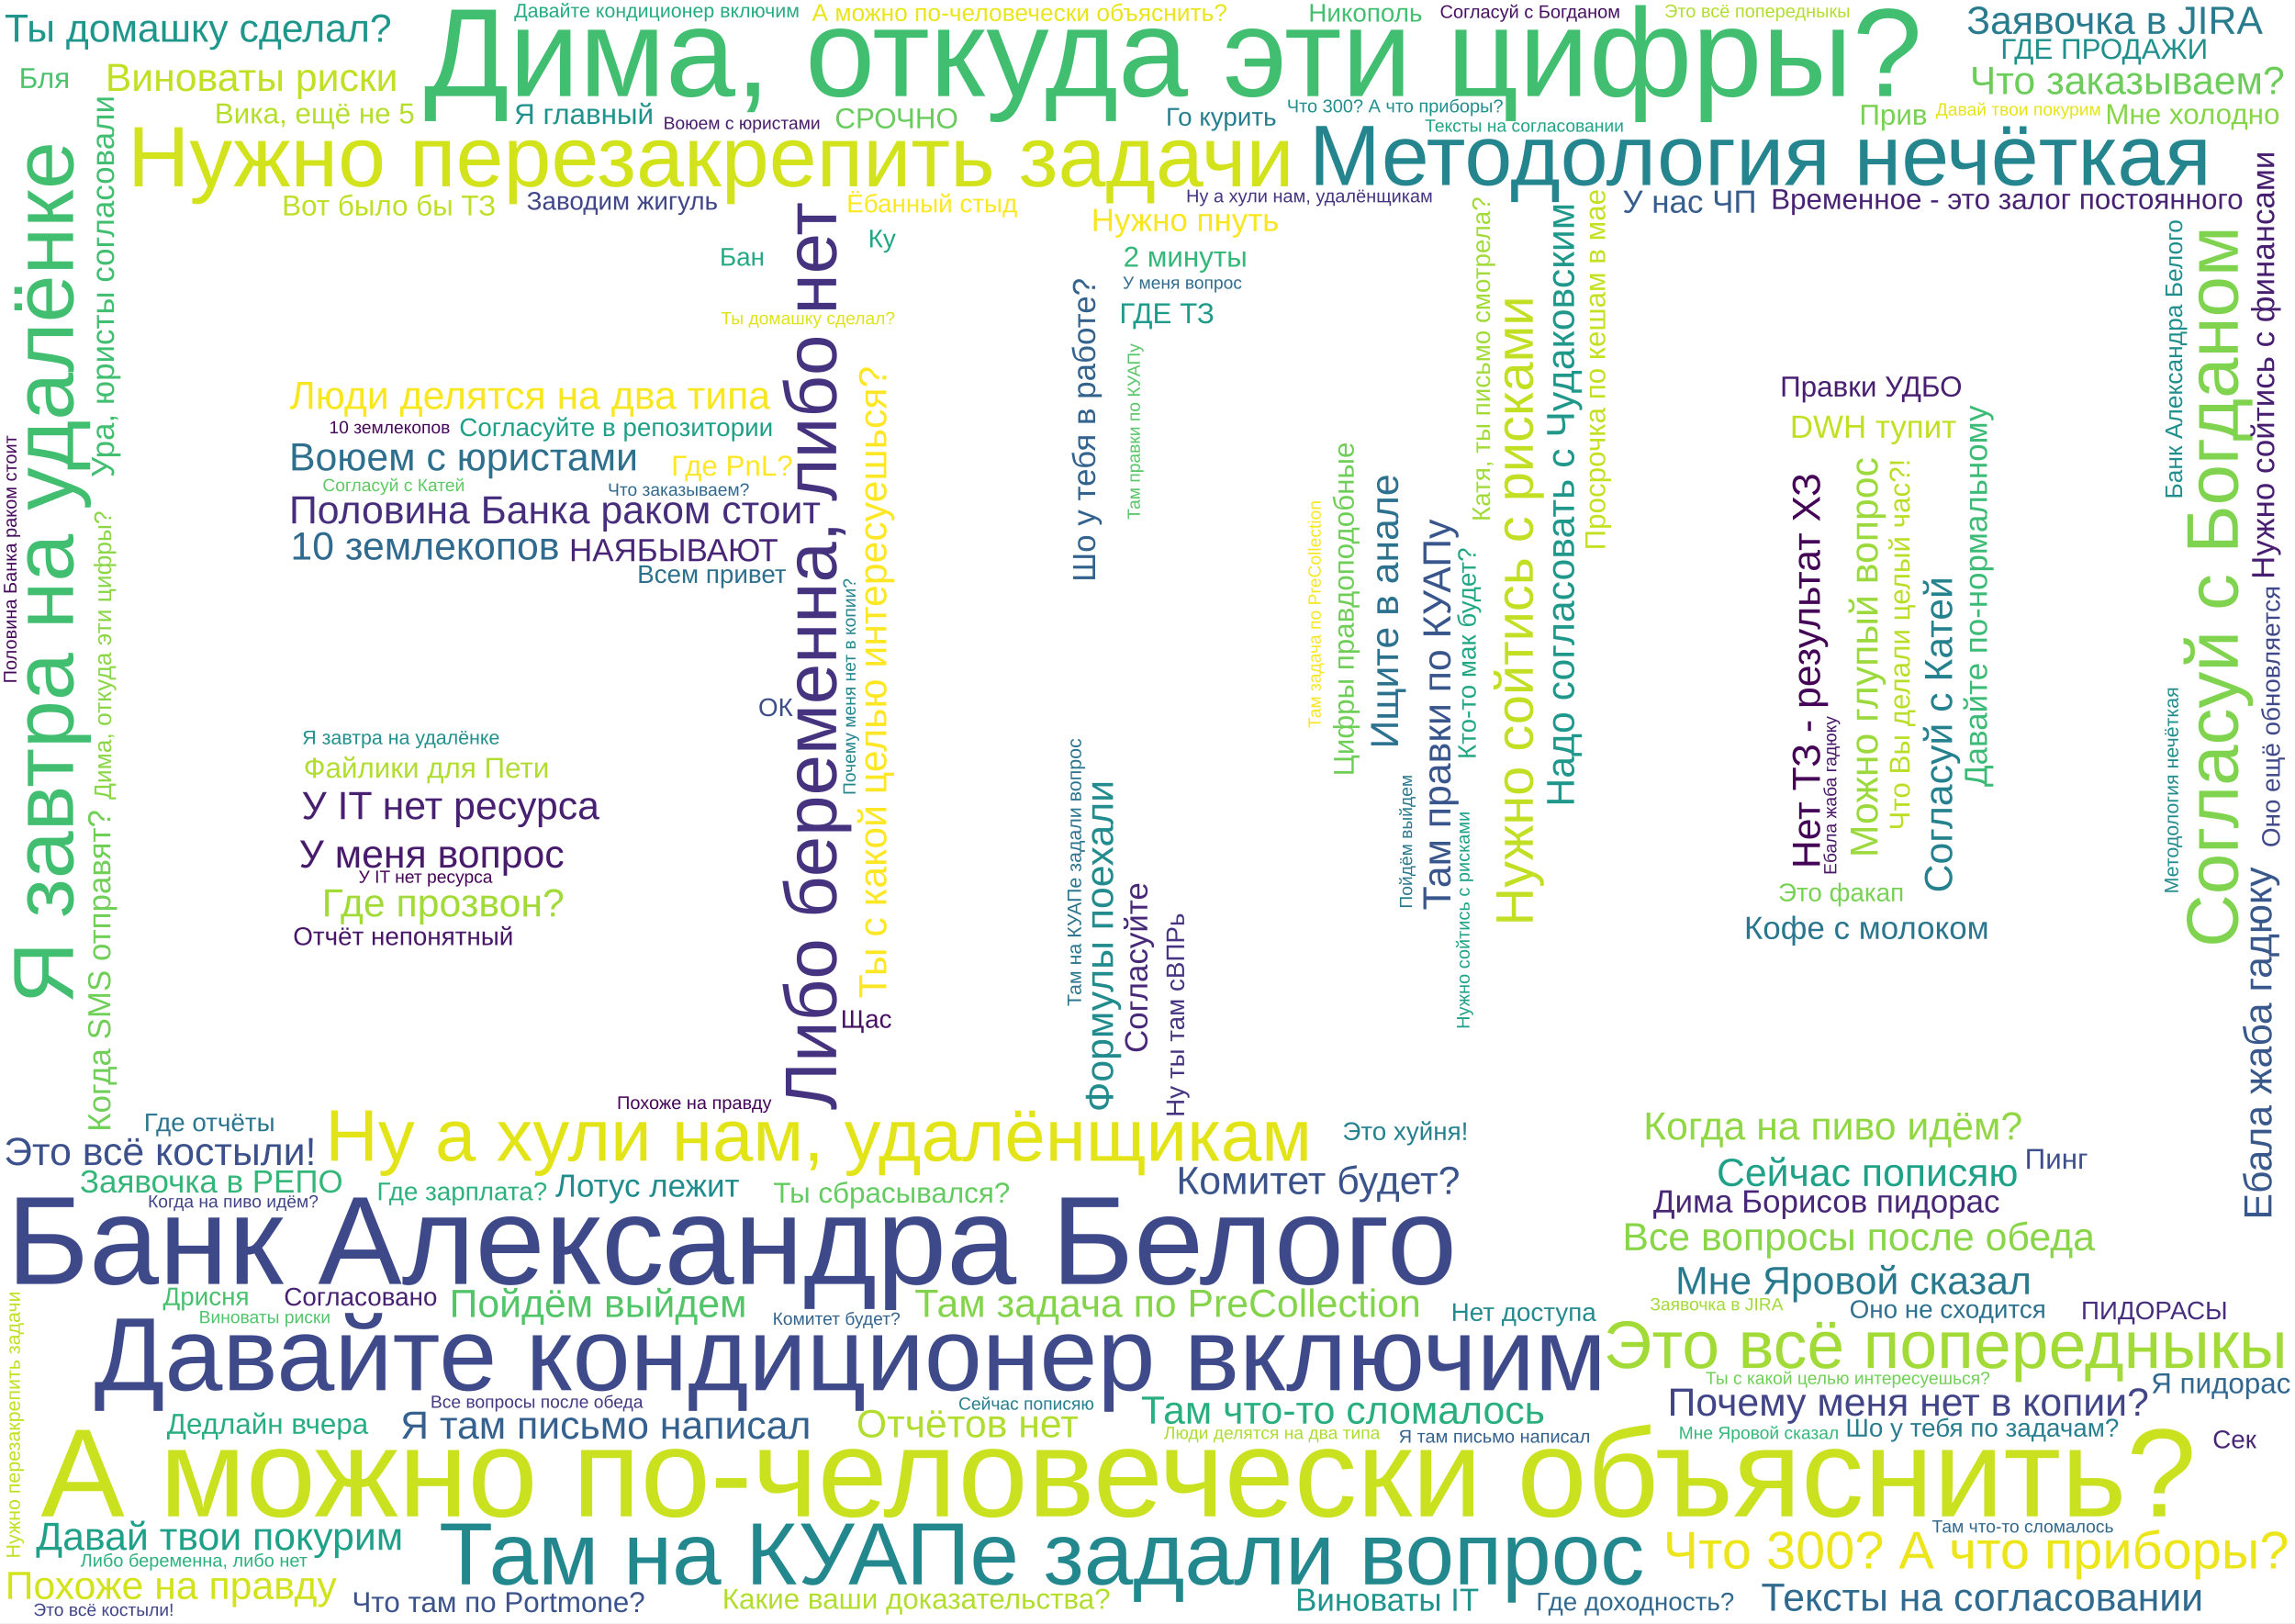
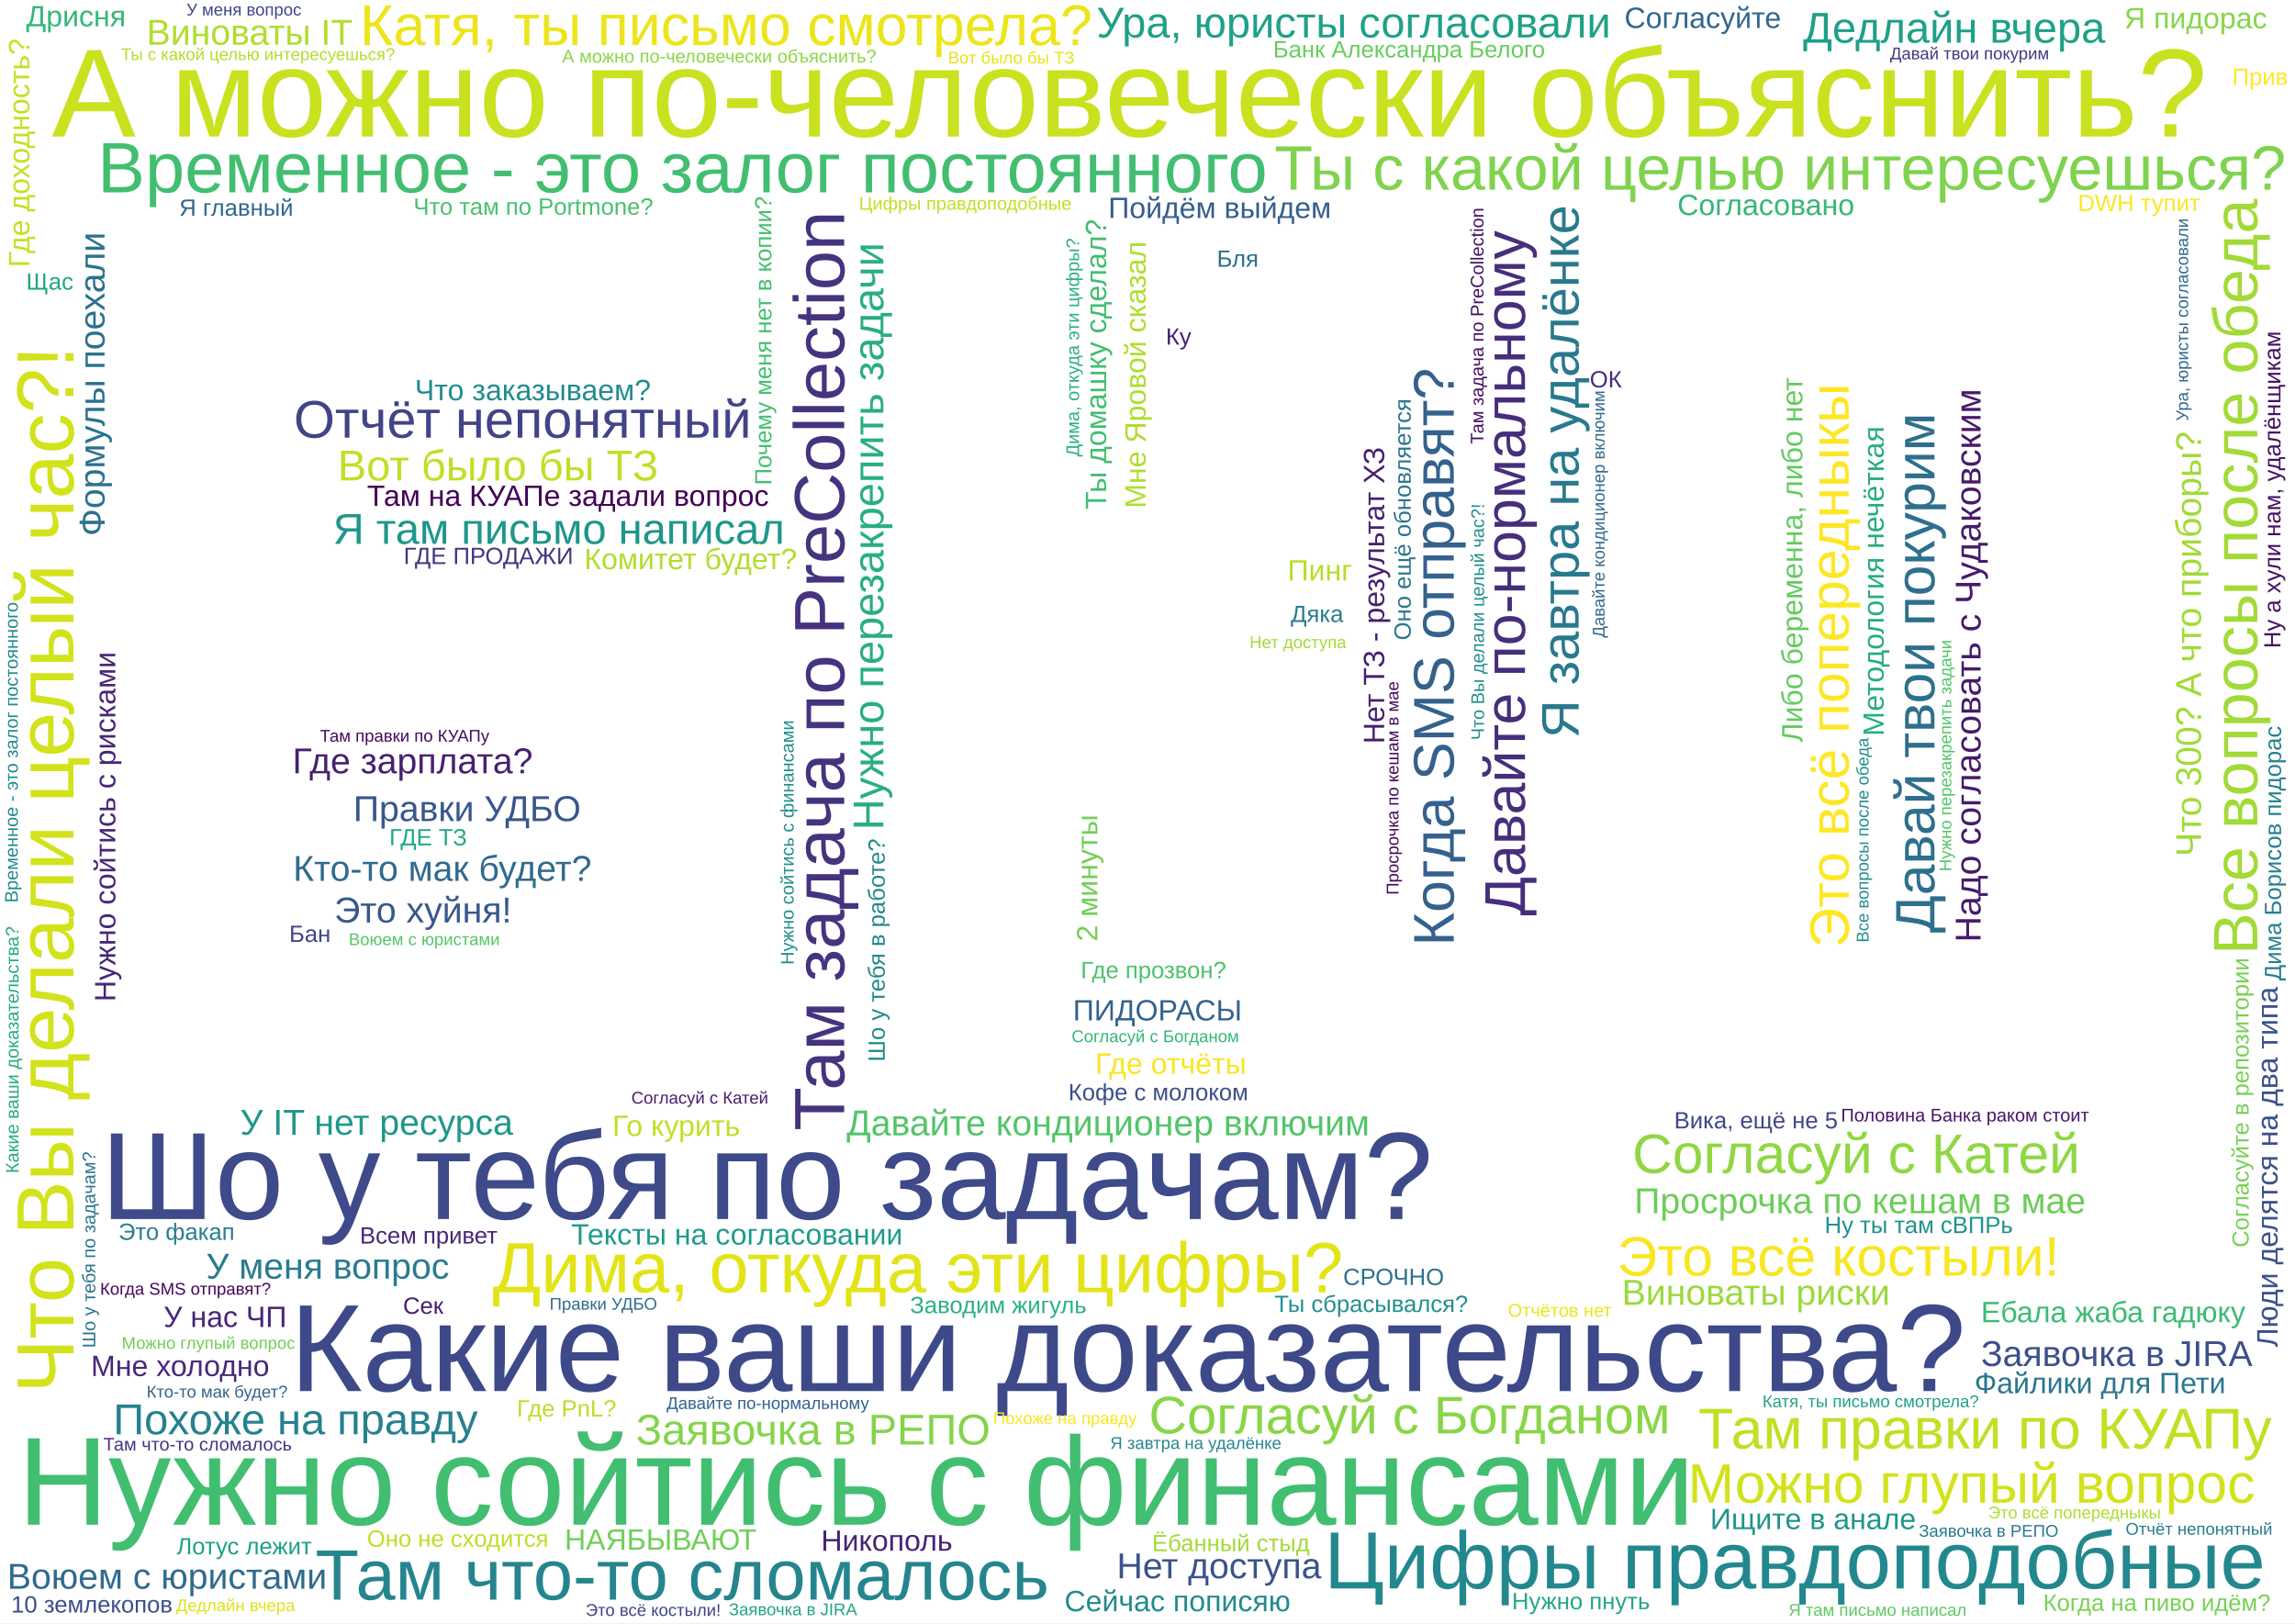
<svg xmlns="http://www.w3.org/2000/svg" width="28064" height="19848">
  <style>text{font-family:'Arial';font-weight:normal;font-style:normal;}</style>
  <rect width="100%" height="100%" style="fill:white" />
-   <text transform="translate(499,18542)" font-size="1536" style="fill:rgb(202, 225, 31)">А можно по-человечески объяснить?</text>
-   <text transform="translate(5184,1175)" font-size="1536" style="fill:rgb(66, 190, 113)">Дима, откуда эти цифры?</text>
-   <text transform="translate(80,15700)" font-size="1536" style="fill:rgb(62, 73, 137)">Банк Александра Белого</text>
-   <text transform="translate(1152,16999)" font-size="1272" style="fill:rgb(62, 74, 137)">Давайте кондиционер включим</text>
-   <text transform="translate(5368,19373)" font-size="1080" style="fill:rgb(35, 136, 142)">Там на КУАПе задали вопрос</text>
-   <text transform="translate(1560,2278)" font-size="1048" style="fill:rgb(210, 226, 27)">Нужно перезакрепить задачи</text>
-   <text transform="translate(894,12274) rotate(-90)" font-size="1048" style="fill:rgb(66, 190, 113)">Я завтра на удалёнке</text>
-   <text transform="translate(16008,2262)" font-size="1048" style="fill:rgb(37, 133, 142)">Методология нечёткая</text>
-   <text transform="translate(3976,14194)" font-size="896" style="fill:rgb(226, 228, 24)">Ну а хули нам, удалёнщикам</text>
-   <text transform="translate(10225,13575) rotate(-90)" font-size="896" style="fill:rgb(70, 51, 127)">Либо беременна, либо нет</text>
-   <text transform="translate(27365,11583) rotate(-90)" font-size="896" style="fill:rgb(127, 211, 78)">Согласуй с Богданом</text>
-   <text transform="translate(19608,16728)" font-size="824" style="fill:rgb(162, 218, 55)">Это всё попередныкы</text>
-   <text transform="translate(20336,19179)" font-size="648" style="fill:rgb(236, 229, 27)">Что 300? А что приборы?</text>
-   <text transform="translate(18744,11321) rotate(-90)" font-size="648" style="fill:rgb(194, 223, 35)">Нужно сойтись с рисками</text>
-   <text transform="translate(3536,6400)" font-size="480" style="fill:rgb(71, 46, 124)">Половина Банка раком стоит</text>
-   <text transform="translate(4896,17592)" font-size="480" style="fill:rgb(52, 97, 141)">Я там письмо написал</text>
-   <text transform="translate(64,19552)" font-size="480" style="fill:rgb(210, 226, 27)">Похоже на правду</text>
-   <text transform="translate(10838,12207) rotate(-90)" font-size="480" style="fill:rgb(253, 231, 37)">Ты с какой целью интересуешься?</text>
-   <text transform="translate(3544,5000)" font-size="480" style="fill:rgb(248, 230, 33)">Люди делятся на два типа</text>
-   <text transform="translate(20096,13934)" font-size="480" style="fill:rgb(144, 215, 67)">Когда на пиво идём?</text>
-   <text transform="translate(3536,5752)" font-size="480" style="fill:rgb(46, 111, 142)">Воюем с юристами</text>
-   <text transform="translate(19840,15288)" font-size="480" style="fill:rgb(137, 213, 72)">Все вопросы после обеда</text>
-   <text transform="translate(20488,15824)" font-size="480" style="fill:rgb(41, 121, 142)">Мне Яровой сказал</text>
-   <text transform="translate(20392,17310)" font-size="480" style="fill:rgb(65, 68, 135)">Почему меня нет в копии?</text>
-   <text transform="translate(20992,14502)" font-size="480" style="fill:rgb(31, 161, 136)">Сейчас пописяю</text>
-   <text transform="translate(13952,17408)" font-size="480" style="fill:rgb(41, 175, 127)">Там что-то сломалось</text>
-   <text transform="translate(1288,1112)" font-size="480" style="fill:rgb(192, 223, 37)">Виноваты риски</text>
-   <text transform="translate(440,18952)" font-size="480" style="fill:rgb(31, 160, 136)">Давай твои покурим</text>
-   <text transform="translate(56,510)" font-size="480" style="fill:rgb(31, 150, 139)">Ты домашку сделал?</text>
-   <text transform="translate(23870,10916) rotate(-90)" font-size="480" style="fill:rgb(38, 129, 142)">Согласуй с Катей</text>
-   <text transform="translate(11184,16102)" font-size="480" style="fill:rgb(132, 212, 75)">Там задача по PreCollection</text>
-   <text transform="translate(5496,16104)" font-size="480" style="fill:rgb(82, 197, 105)">Пойдём выйдем</text>
-   <text transform="translate(24088,1150)" font-size="480" style="fill:rgb(108, 205, 90)">Что заказываем?</text>
-   <text transform="translate(3552,6842)" font-size="480" style="fill:rgb(48, 106, 142)">10 землекопов</text>
-   <text transform="translate(14384,14600)" font-size="480" style="fill:rgb(58, 83, 139)">Комитет будет?</text>
-   <text transform="translate(24048,414)" font-size="480" style="fill:rgb(41, 123, 142)">Заявочка в JIRA</text>
-   <text transform="translate(48,14246)" font-size="480" style="fill:rgb(60, 80, 139)">Это всё костыли!</text>
-   <text transform="translate(21536,19696)" font-size="480" style="fill:rgb(48, 106, 142)">Тексты на согласовании</text>
-   <text transform="translate(17736,11129) rotate(-90)" font-size="480" style="fill:rgb(57, 86, 140)">Там правки по КУАПу</text>
-   <text transform="translate(3656,10608)" font-size="480" style="fill:rgb(72, 26, 108)">У меня вопрос</text>
-   <text transform="translate(3688,10016)" font-size="480" style="fill:rgb(72, 32, 113)">У IT нет ресурса</text>
-   <text transform="translate(27776,14913) rotate(-90)" font-size="480" style="fill:rgb(56, 88, 140)">Ебала жаба гадюку</text>
-   <text transform="translate(19248,9863) rotate(-90)" font-size="480" style="fill:rgb(31, 151, 139)">Надо согласовать с Чудаковским</text>
-   <text transform="translate(3936,11206)" font-size="480" style="fill:rgb(162, 218, 55)">Где прозвон?</text>
-   <text transform="translate(22960,10486) rotate(-90)" font-size="480" style="fill:rgb(155, 217, 60)">Можно глупый вопрос</text>
-   <text transform="translate(10472,17574)" font-size="480" style="fill:rgb(176, 221, 47)">Отчётов нет</text>
-   <text transform="translate(17096,9154) rotate(-90)" font-size="480" style="fill:rgb(44, 113, 142)">Ищите в анале</text>
-   <text transform="translate(22254,10621) rotate(-90)" font-size="480" style="fill:rgb(68, 2, 86)">Нет ТЗ - результат ХЗ</text>
-   <text transform="translate(13610,13596) rotate(-90)" font-size="480" style="fill:rgb(34, 139, 141)">Формулы поехали</text>
-   <text transform="translate(20216,14825)" font-size="392" style="fill:rgb(72, 38, 119)">Дима Борисов пидорас</text>
-   <text transform="translate(21328,11481)" font-size="392" style="fill:rgb(42, 118, 142)">Кофе с молоком</text>
-   <text transform="translate(24297,9621) rotate(-90)" font-size="392" style="fill:rgb(59, 187, 117)">Давайте по-нормальному</text>
-   <text transform="translate(27809,7082) rotate(-90)" font-size="392" style="fill:rgb(72, 31, 112)">Нужно сойтись с финансами</text>
-   <text transform="translate(13344,2825)" font-size="392" style="fill:rgb(248, 230, 33)">Нужно пнуть</text>
-   <text transform="translate(14030,12876) rotate(-90)" font-size="392" style="fill:rgb(72, 41, 121)">Согласуйте</text>
-   <text transform="translate(6960,6862)" font-size="392" style="fill:rgb(72, 37, 118)">НАЯБЫВАЮТ</text>
-   <text transform="translate(15840,19697)" font-size="392" style="fill:rgb(31, 148, 140)">Виноваты IT</text>
-   <text transform="translate(1393,5837) rotate(-90)" font-size="392" style="fill:rgb(66, 190, 113)">Ура, юристы согласовали</text>
-   <text transform="translate(19840,2601)" font-size="392" style="fill:rgb(54, 93, 141)">У нас ЧП</text>
-   <text transform="translate(13392,7115) rotate(-90)" font-size="392" style="fill:rgb(51, 98, 141)">Шо у тебя в работе?</text>
-   <text transform="translate(976,14582)" font-size="392" style="fill:rgb(52, 182, 121)">Заявочка в РЕПО</text>
-   <text transform="translate(6792,14633)" font-size="392" style="fill:rgb(34, 140, 141)">Лотус лежит</text>
-   <text transform="translate(1350,13839) rotate(-90)" font-size="392" style="fill:rgb(112, 207, 87)">Когда SMS отправят?</text>
-   <text transform="translate(21888,5353)" font-size="392" style="fill:rgb(192, 223, 37)">DWH тупит</text>
-   <text transform="translate(21656,2556)" font-size="352" style="fill:rgb(72, 35, 116)">Временное - это залог постоянного</text>
-   <text transform="translate(2040,17532)" font-size="352" style="fill:rgb(39, 173, 129)">Дедлайн вчера</text>
-   <text transform="translate(16554,9490) rotate(-90)" font-size="352" style="fill:rgb(110, 206, 88)">Цифры правдоподобные</text>
-   <text transform="translate(4304,19712)" font-size="352" style="fill:rgb(59, 82, 139)">Что там по Portmone?</text>
-   <text transform="translate(8832,19672)" font-size="352" style="fill:rgb(178, 221, 45)">Какие ваши доказательства?</text>
-   <text transform="translate(25744,1516)" font-size="352" style="fill:rgb(134, 213, 73)">Мне холодно</text>
-   <text transform="translate(3712,9510)" font-size="352" style="fill:rgb(176, 221, 47)">Файлики для Пети</text>
-   <text transform="translate(13736,3261)" font-size="352" style="fill:rgb(53, 183, 121)">2 минуты</text>
-   <text transform="translate(26304,17036)" font-size="352" style="fill:rgb(49, 102, 142)">Я пидорас</text>
-   <text transform="translate(19628,6729) rotate(-90)" font-size="352" style="fill:rgb(197, 224, 33)">Просрочка по кешам в мае</text>
-   <text transform="translate(9456,14706)" font-size="352" style="fill:rgb(99, 203, 95)">Ты сбрасывался?</text>
-   <text transform="translate(13688,3952)" font-size="352" style="fill:rgb(30, 155, 138)">ГДЕ ТЗ</text>
-   <text transform="translate(2624,1508)" font-size="352" style="fill:rgb(181, 222, 43)">Вика, ещё не 5</text>
-   <text transform="translate(10208,1568)" font-size="352" style="fill:rgb(103, 204, 92)">СРОЧНО</text>
-   <text transform="translate(3448,2634)" font-size="352" style="fill:rgb(189, 223, 38)">Вот было бы ТЗ</text>
-   <text transform="translate(6288,1516)" font-size="352" style="fill:rgb(32, 146, 140)">Я главный</text>
-   <text transform="translate(24760,14292)" font-size="352" style="fill:rgb(60, 79, 138)">Пинг</text>
-   <text transform="translate(22736,1524)" font-size="352" style="fill:rgb(119, 209, 83)">Прив</text>
-   <text transform="translate(232,1076)" font-size="352" style="fill:rgb(76, 194, 108)">Бля</text>
-   <text transform="translate(24464,720)" font-size="352" style="fill:rgb(33, 144, 141)">ГДЕ ПРОДАЖИ</text>
-   <text transform="translate(21768,4848)" font-size="352" style="fill:rgb(72, 31, 112)">Правки УДБО</text>
-   <text transform="translate(8208,5816)" font-size="352" style="fill:rgb(253, 231, 37)">Где PnL?</text>
-   <text transform="translate(23352,10154) rotate(-90)" font-size="352" style="fill:rgb(186, 222, 40)">Что Вы делали целый час?!</text>
-   <text transform="translate(5616,5332)" font-size="312" style="fill:rgb(31, 159, 136)">Согласуйте в репозитории</text>
-   <text transform="translate(10280,12568)" font-size="312" style="fill:rgb(71, 17, 100)">Щас</text>
-   <text transform="translate(22568,17566)" font-size="312" style="fill:rgb(40, 125, 142)">Шо у тебя по задачам?</text>
-   <text transform="translate(14256,1536)" font-size="312" style="fill:rgb(39, 127, 142)">Го курить</text>
-   <text transform="translate(18220,6376) rotate(-90)" font-size="312" style="fill:rgb(162, 218, 55)">Катя, ты письмо смотрела?</text>
-   <text transform="translate(21744,11020)" font-size="312" style="fill:rgb(119, 209, 83)">Это факап</text>
-   <text transform="translate(1992,15960)" font-size="312" style="fill:rgb(72, 193, 110)">Дрисня</text>
-   <text transform="translate(22616,16116)" font-size="312" style="fill:rgb(45, 113, 142)">Оно не сходится</text>
-   <text transform="translate(17744,16152)" font-size="312" style="fill:rgb(35, 138, 141)">Нет доступа</text>
-   <text transform="translate(18784,19692)" font-size="312" style="fill:rgb(49, 104, 142)">Где доходность?</text>
-   <text transform="translate(25448,16132)" font-size="312" style="fill:rgb(71, 46, 124)">ПИДОРАСЫ</text>
-   <text transform="translate(16000,264)" font-size="312" style="fill:rgb(68, 191, 112)">Никополь</text>
-   <text transform="translate(3472,15964)" font-size="312" style="fill:rgb(72, 33, 115)">Согласовано</text>
-   <text transform="translate(9272,8756)" font-size="312" style="fill:rgb(61, 77, 138)">ОК</text>
-   <text transform="translate(6440,2564)" font-size="312" style="fill:rgb(64, 70, 136)">Заводим жигуль</text>
-   <text transform="translate(10352,2596)" font-size="312" style="fill:rgb(251, 231, 35)">Ёбанный стыд</text>
-   <text transform="translate(4608,14676)" font-size="312" style="fill:rgb(44, 177, 126)">Где зарплата?</text>
-   <text transform="translate(14480,13660) rotate(-90)" font-size="312" style="fill:rgb(70, 52, 128)">Ну ты там сВПРь</text>
-   <text transform="translate(16416,13940)" font-size="312" style="fill:rgb(38, 129, 142)">Это хуйня!</text>
-   <text transform="translate(18046,9284) rotate(-90)" font-size="312" style="fill:rgb(34, 167, 133)">Кто-то мак будет?</text>
-   <text transform="translate(7792,7128)" font-size="312" style="fill:rgb(45, 112, 142)">Всем привет</text>
-   <text transform="translate(8800,3248)" font-size="312" style="fill:rgb(35, 169, 131)">Бан</text>
-   <text transform="translate(27056,17708)" font-size="312" style="fill:rgb(72, 38, 119)">Сек</text>
-   <text transform="translate(10616,3024)" font-size="312" style="fill:rgb(33, 166, 133)">Ку</text>
-   <text transform="translate(27878,10362) rotate(-90)" font-size="312" style="fill:rgb(63, 72, 137)">Оно ещё обновляется</text>
-   <text transform="translate(1760,13832)" font-size="312" style="fill:rgb(43, 117, 142)">Где отчёты</text>
-   <text transform="translate(3584,11556)" font-size="312" style="fill:rgb(72, 22, 104)">Отчёт непонятный</text>
-   <text transform="translate(9929,257)" font-size="296" style="fill:rgb(234, 229, 26)">А можно по-человечески объяснить?</text>
-   <text transform="translate(1359,9777) rotate(-90)" font-size="296" style="fill:rgb(139, 214, 70)">Дима, откуда эти цифры?</text>
-   <text transform="translate(26684,6102) rotate(-90)" font-size="296" style="fill:rgb(33, 142, 141)">Банк Александра Белого</text>
-   <text transform="translate(6288,212)" font-size="240" style="fill:rgb(37, 171, 130)">Давайте кондиционер включим</text>
-   <text transform="translate(13220,12304) rotate(-90)" font-size="240" style="fill:rgb(43, 117, 142)">Там на КУАПе задали вопрос</text>
-   <text transform="translate(244,19055) rotate(-90)" font-size="240" style="fill:rgb(192, 223, 37)">Нужно перезакрепить задачи</text>
-   <text transform="translate(3696,9100)" font-size="240" style="fill:rgb(33, 144, 141)">Я завтра на удалёнке</text>
-   <text transform="translate(26636,10927) rotate(-90)" font-size="240" style="fill:rgb(34, 139, 141)">Методология нечёткая</text>
-   <text transform="translate(14504,2473)" font-size="224" style="fill:rgb(69, 53, 129)">Ну а хули нам, удалёнщикам</text>
-   <text transform="translate(984,19157)" font-size="224" style="fill:rgb(44, 177, 126)">Либо беременна, либо нет</text>
-   <text transform="translate(17608,220)" font-size="224" style="fill:rgb(71, 16, 99)">Согласуй с Богданом</text>
-   <text transform="translate(20352,212)" font-size="224" style="fill:rgb(178, 221, 45)">Это всё попередныкы</text>
-   <text transform="translate(15736,1373)" font-size="224" style="fill:rgb(33, 142, 141)">Что 300? А что приборы?</text>
-   <text transform="translate(17969,12583) rotate(-90)" font-size="224" style="fill:rgb(31, 162, 135)">Нужно сойтись с рисками</text>
-   <text transform="translate(201,8356) rotate(-90)" font-size="224" style="fill:rgb(70, 10, 93)">Половина Банка раком стоит</text>
-   <text transform="translate(17104,17641)" font-size="224" style="fill:rgb(52, 97, 141)">Я там письмо написал</text>
-   <text transform="translate(7544,13561)" font-size="224" style="fill:rgb(69, 5, 89)">Похоже на правду</text>
-   <text transform="translate(20856,16925)" font-size="216" style="fill:rgb(112, 207, 87)">Ты с какой целью интересуешься?</text>
-   <text transform="translate(14232,17595)" font-size="216" style="fill:rgb(173, 220, 48)">Люди делятся на два типа</text>
-   <text transform="translate(1808,14765)" font-size="216" style="fill:rgb(65, 68, 135)">Когда на пиво идём?</text>
-   <text transform="translate(8112,1579)" font-size="216" style="fill:rgb(72, 27, 109)">Воюем с юристами</text>
-   <text transform="translate(5264,17215)" font-size="216" style="fill:rgb(69, 56, 130)">Все вопросы после обеда</text>
-   <text transform="translate(20528,17595)" font-size="216" style="fill:rgb(52, 182, 121)">Мне Яровой сказал</text>
-   <text transform="translate(10461,9721) rotate(-90)" font-size="216" style="fill:rgb(37, 133, 142)">Почему меня нет в копии?</text>
-   <text transform="translate(11720,17238)" font-size="216" style="fill:rgb(40, 125, 142)">Сейчас пописяю</text>
-   <text transform="translate(23624,18739)" font-size="216" style="fill:rgb(49, 104, 142)">Там что-то сломалось</text>
-   <text transform="translate(2432,16179)" font-size="216" style="fill:rgb(80, 196, 106)">Виноваты риски</text>
-   <text transform="translate(23672,1411)" font-size="216" style="fill:rgb(229, 228, 25)">Давай твои покурим</text>
-   <text transform="translate(8816,3965)" font-size="216" style="fill:rgb(221, 227, 24)">Ты домашку сделал?</text>
-   <text transform="translate(3944,6006)" font-size="216" style="fill:rgb(94, 201, 98)">Согласуй с Катей</text>
-   <text transform="translate(16150,8904) rotate(-90)" font-size="216" style="fill:rgb(248, 230, 33)">Там задача по PreCollection</text>
-   <text transform="translate(17267,11109) rotate(-90)" font-size="216" style="fill:rgb(41, 121, 142)">Пойдём выйдем</text>
-   <text transform="translate(7432,6061)" font-size="216" style="fill:rgb(49, 104, 142)">Что заказываем?</text>
-   <text transform="translate(4024,5299)" font-size="216" style="fill:rgb(70, 8, 92)">10 землекопов</text>
-   <text transform="translate(9448,16199)" font-size="216" style="fill:rgb(50, 100, 142)">Комитет будет?</text>
-   <text transform="translate(20176,16022)" font-size="216" style="fill:rgb(162, 218, 55)">Заявочка в JIRA</text>
-   <text transform="translate(408,19758)" font-size="216" style="fill:rgb(64, 69, 136)">Это всё костыли!</text>
-   <text transform="translate(17424,1611)" font-size="216" style="fill:rgb(32, 164, 134)">Тексты на согласовании</text>
-   <text transform="translate(13939,6352) rotate(-90)" font-size="216" style="fill:rgb(86, 198, 103)">Там правки по КУАПу</text>
-   <text transform="translate(13728,3531)" font-size="216" style="fill:rgb(47, 108, 142)">У меня вопрос</text>
-   <text transform="translate(4384,10795)" font-size="216" style="fill:rgb(69, 4, 87)">У IT нет ресурса</text>
-   <text transform="translate(22455,10697) rotate(-90)" font-size="216" style="fill:rgb(72, 22, 104)">Ебала жаба гадюку</text>
+   <text transform="translate(635,1670)" font-size="1536" style="fill:rgb(202, 225, 31)">А можно по-человечески объяснить?</text>
+   <text transform="translate(216,18644)" font-size="1536" style="fill:rgb(66, 190, 113)">Нужно сойтись с финансами</text>
+   <text transform="translate(3544,17010)" font-size="1520" style="fill:rgb(62, 73, 137)">Какие ваши доказательства?</text>
+   <text transform="translate(1232,14906)" font-size="1520" style="fill:rgb(62, 74, 137)">Шо у тебя по задачам?</text>
+   <text transform="translate(16192,19423)" font-size="992" style="fill:rgb(35, 136, 142)">Цифры правдоподобные</text>
+   <text transform="translate(898,17035) rotate(-90)" font-size="992" style="fill:rgb(210, 226, 27)">Что Вы делали целый час?!</text>
+   <text transform="translate(1192,2352)" font-size="872" style="fill:rgb(66, 190, 113)">Временное - это залог постоянного</text>
+   <text transform="translate(3856,19560)" font-size="872" style="fill:rgb(37, 133, 142)">Там что-то сломалось</text>
+   <text transform="translate(6024,15802)" font-size="872" style="fill:rgb(226, 228, 24)">Дима, откуда эти цифры?</text>
+   <text transform="translate(10323,13826) rotate(-90)" font-size="872" style="fill:rgb(70, 51, 127)">Там задача по PreCollection</text>
+   <text transform="translate(15584,2319)" font-size="768" style="fill:rgb(127, 211, 78)">Ты с какой целью интересуешься?</text>
+   <text transform="translate(27603,11674) rotate(-90)" font-size="768" style="fill:rgb(162, 218, 55)">Все вопросы после обеда</text>
+   <text transform="translate(4400,552)" font-size="704" style="fill:rgb(236, 229, 27)">Катя, ты письмо смотрела?</text>
+   <text transform="translate(20768,17712)" font-size="704" style="fill:rgb(194, 223, 35)">Там правки по КУАПу</text>
+   <text transform="translate(18648,11197) rotate(-90)" font-size="704" style="fill:rgb(71, 46, 124)">Давайте по-нормальному</text>
+   <text transform="translate(17777,11568) rotate(-90)" font-size="704" style="fill:rgb(52, 97, 141)">Когда SMS отправят?</text>
+   <text transform="translate(20640,18375)" font-size="680" style="fill:rgb(210, 226, 27)">Можно глупый вопрос</text>
+   <text transform="translate(22607,11588) rotate(-90)" font-size="680" style="fill:rgb(253, 231, 37)">Это всё попередныкы</text>
+   <text transform="translate(19776,15599)" font-size="680" style="fill:rgb(248, 230, 33)">Это всё костыли!</text>
+   <text transform="translate(19960,14343)" font-size="680" style="fill:rgb(144, 215, 67)">Согласуй с Катей</text>
+   <text transform="translate(23655,11408) rotate(-90)" font-size="680" style="fill:rgb(46, 111, 142)">Давай твои покурим</text>
+   <text transform="translate(14048,17528)" font-size="648" style="fill:rgb(137, 213, 72)">Согласуй с Богданом</text>
+   <text transform="translate(19304,9026) rotate(-90)" font-size="648" style="fill:rgb(41, 121, 142)">Я завтра на удалёнке</text>
+   <text transform="translate(3592,5352)" font-size="648" style="fill:rgb(65, 68, 135)">Отчёт непонятный</text>
+   <text transform="translate(13408,458)" font-size="528" style="fill:rgb(31, 161, 136)">Ура, юристы согласовали</text>
+   <text transform="translate(10802,10151) rotate(-90)" font-size="528" style="fill:rgb(41, 175, 127)">Нужно перезакрепить задачи</text>
+   <text transform="translate(4128,5875)" font-size="528" style="fill:rgb(192, 223, 37)">Вот было бы ТЗ</text>
+   <text transform="translate(22048,522)" font-size="528" style="fill:rgb(31, 160, 136)">Дедлайн вчера</text>
+   <text transform="translate(4072,6650)" font-size="528" style="fill:rgb(31, 150, 139)">Я там письмо написал</text>
+   <text transform="translate(1384,17538)" font-size="528" style="fill:rgb(38, 129, 142)">Похоже на правду</text>
+   <text transform="translate(7776,17664)" font-size="528" style="fill:rgb(132, 212, 75)">Заявочка в РЕПО</text>
+   <text transform="translate(10352,13883)" font-size="440" style="fill:rgb(82, 197, 105)">Давайте кондиционер включим</text>
+   <text transform="translate(19984,14835)" font-size="440" style="fill:rgb(108, 205, 90)">Просрочка по кешам в мае</text>
+   <text transform="translate(3584,10771)" font-size="440" style="fill:rgb(48, 106, 142)">Кто-то мак будет?</text>
+   <text transform="translate(13656,19299)" font-size="440" style="fill:rgb(58, 83, 139)">Нет доступа</text>
+   <text transform="translate(2520,15635)" font-size="440" style="fill:rgb(41, 123, 142)">У меня вопрос</text>
+   <text transform="translate(24224,16704)" font-size="440" style="fill:rgb(60, 80, 139)">Заявочка в JIRA</text>
+   <text transform="translate(88,19427)" font-size="440" style="fill:rgb(48, 106, 142)">Воюем с юристами</text>
+   <text transform="translate(4320,10040)" font-size="440" style="fill:rgb(57, 86, 140)">Правки УДБО</text>
+   <text transform="translate(24219,11522) rotate(-90)" font-size="440" style="fill:rgb(72, 26, 108)">Надо согласовать с Чудаковским</text>
+   <text transform="translate(3576,9456)" font-size="440" style="fill:rgb(72, 32, 113)">Где зарплата?</text>
+   <text transform="translate(4088,11280)" font-size="440" style="fill:rgb(56, 88, 140)">Это хуйня!</text>
+   <text transform="translate(2936,13875)" font-size="440" style="fill:rgb(31, 151, 139)">У IT нет ресурса</text>
+   <text transform="translate(26915,10473) rotate(-90)" font-size="440" style="fill:rgb(162, 218, 55)">Что 300? А что приборы?</text>
+   <text transform="translate(19832,15955)" font-size="440" style="fill:rgb(155, 217, 60)">Виноваты риски</text>
+   <text transform="translate(1792,547)" font-size="440" style="fill:rgb(176, 221, 47)">Виноваты IT</text>
+   <text transform="translate(1278,6555) rotate(-90)" font-size="440" style="fill:rgb(44, 113, 142)">Формулы поехали</text>
+   <text transform="translate(4488,6186)" font-size="360" style="fill:rgb(68, 2, 86)">Там на КУАПе задали вопрос</text>
+   <text transform="translate(13016,19702)" font-size="360" style="fill:rgb(34, 139, 141)">Сейчас пописяю</text>
+   <text transform="translate(1410,12248) rotate(-90)" font-size="360" style="fill:rgb(72, 38, 119)">Нужно сойтись с рисками</text>
+   <text transform="translate(24144,17036)" font-size="360" style="fill:rgb(42, 118, 142)">Файлики для Пети</text>
+   <text transform="translate(24224,16168)" font-size="360" style="fill:rgb(59, 187, 117)">Ебала жаба гадюку</text>
+   <text transform="translate(16926,9095) rotate(-90)" font-size="360" style="fill:rgb(72, 31, 112)">Нет ТЗ - результат ХЗ</text>
+   <text transform="translate(13392,13130)" font-size="360" style="fill:rgb(248, 230, 33)">Где отчёты</text>
+   <text transform="translate(1112,16826)" font-size="360" style="fill:rgb(72, 41, 121)">Мне холодно</text>
+   <text transform="translate(2000,16226)" font-size="360" style="fill:rgb(72, 37, 118)">У нас ЧП</text>
+   <text transform="translate(20912,18698)" font-size="360" style="fill:rgb(31, 148, 140)">Ищите в анале</text>
+   <text transform="translate(13526,6230) rotate(-90)" font-size="360" style="fill:rgb(66, 190, 113)">Ты домашку сделал?</text>
+   <text transform="translate(13552,2666)" font-size="360" style="fill:rgb(54, 93, 141)">Пойдём выйдем</text>
+   <text transform="translate(13120,12478)" font-size="360" style="fill:rgb(51, 98, 141)">ПИДОРАСЫ</text>
+   <text transform="translate(20512,2630)" font-size="360" style="fill:rgb(52, 182, 121)">Согласовано</text>
+   <text transform="translate(5072,4894)" font-size="360" style="fill:rgb(34, 140, 141)">Что заказываем?</text>
+   <text transform="translate(13419,11512) rotate(-90)" font-size="360" style="fill:rgb(112, 207, 87)">2 минуты</text>
+   <text transform="translate(7488,13890)" font-size="360" style="fill:rgb(192, 223, 37)">Го курить</text>
+   <text transform="translate(10040,18962)" font-size="360" style="fill:rgb(72, 35, 116)">Никополь</text>
+   <text transform="translate(23034,9001) rotate(-90)" font-size="360" style="fill:rgb(39, 173, 129)">Методология нечёткая</text>
+   <text transform="translate(6904,18950)" font-size="360" style="fill:rgb(110, 206, 88)">НАЯБЫВАЮТ</text>
+   <text transform="translate(27850,16473) rotate(-90)" font-size="360" style="fill:rgb(59, 82, 139)">Люди делятся на два типа</text>
+   <text transform="translate(7144,6960)" font-size="360" style="fill:rgb(178, 221, 45)">Комитет будет?</text>
+   <text transform="translate(25976,346)" font-size="360" style="fill:rgb(134, 213, 73)">Я пидорас</text>
+   <text transform="translate(14010,6216) rotate(-90)" font-size="360" style="fill:rgb(176, 221, 47)">Мне Яровой сказал</text>
+   <text transform="translate(320,322)" font-size="360" style="fill:rgb(53, 183, 121)">Дрисня</text>
+   <text transform="translate(19864,342)" font-size="360" style="fill:rgb(49, 102, 142)">Согласуйте</text>
+   <text transform="translate(358,3269) rotate(-90)" font-size="360" style="fill:rgb(197, 224, 33)">Где доходность?</text>
+   <text transform="translate(22040,9076) rotate(-90)" font-size="360" style="fill:rgb(99, 203, 95)">Либо беременна, либо нет</text>
+   <text transform="translate(6984,15218)" font-size="360" style="fill:rgb(30, 155, 138)">Тексты на согласовании</text>
+   <text transform="translate(15744,7098)" font-size="360" style="fill:rgb(181, 222, 43)">Пинг</text>
+   <text transform="translate(15568,702)" font-size="288" style="fill:rgb(103, 204, 92)">Банк Александра Белого</text>
+   <text transform="translate(4488,18913)" font-size="288" style="fill:rgb(189, 223, 38)">Оно не сходится</text>
+   <text transform="translate(22312,15078)" font-size="288" style="fill:rgb(32, 146, 140)">Ну ты там сВПРь</text>
+   <text transform="translate(13064,13454)" font-size="288" style="fill:rgb(60, 79, 138)">Кофе с молоком</text>
+   <text transform="translate(24984,19697)" font-size="288" style="fill:rgb(119, 209, 83)">Когда на пиво идём?</text>
+   <text transform="translate(13216,11961)" font-size="288" style="fill:rgb(76, 194, 108)">Где прозвон?</text>
+   <text transform="translate(15584,16043)" font-size="288" style="fill:rgb(33, 144, 141)">Ты сбрасывался?</text>
+   <text transform="translate(4928,16065)" font-size="288" style="fill:rgb(72, 31, 112)">Сек</text>
+   <text transform="translate(27296,1038)" font-size="288" style="fill:rgb(253, 231, 37)">Прив</text>
+   <text transform="translate(6320,17321)" font-size="288" style="fill:rgb(186, 222, 40)">Где PnL?</text>
+   <text transform="translate(2160,19006)" font-size="288" style="fill:rgb(31, 159, 136)">Лотус лежит</text>
+   <text transform="translate(27886,7927) rotate(-90)" font-size="288" style="fill:rgb(71, 17, 100)">Ну а хули нам, удалёнщикам</text>
+   <text transform="translate(15784,7606)" font-size="288" style="fill:rgb(40, 125, 142)">Дяка</text>
+   <text transform="translate(1448,15161)" font-size="288" style="fill:rgb(39, 127, 142)">Это факап</text>
+   <text transform="translate(14088,18968)" font-size="288" style="fill:rgb(162, 218, 55)">Ёбанный стыд</text>
+   <text transform="translate(27497,15254) rotate(-90)" font-size="288" style="fill:rgb(119, 209, 83)">Согласуйте в репозитории</text>
+   <text transform="translate(5056,2625)" font-size="288" style="fill:rgb(72, 193, 110)">Что там по Portmone?</text>
+   <text transform="translate(16424,15713)" font-size="288" style="fill:rgb(45, 113, 142)">СРОЧНО</text>
+   <text transform="translate(10819,12983) rotate(-90)" font-size="288" style="fill:rgb(35, 138, 141)">Шо у тебя в работе?</text>
+   <text transform="translate(2192,2638)" font-size="288" style="fill:rgb(49, 104, 142)">Я главный</text>
+   <text transform="translate(19440,4737)" font-size="288" style="fill:rgb(71, 46, 124)">ОК</text>
+   <text transform="translate(9433,5932) rotate(-90)" font-size="288" style="fill:rgb(68, 191, 112)">Почему меня нет в копии?</text>
+   <text transform="translate(14256,4214)" font-size="288" style="fill:rgb(72, 33, 115)">Ку</text>
+   <text transform="translate(136,19718)" font-size="288" style="fill:rgb(61, 77, 138)">10 землекопов</text>
+   <text transform="translate(20472,13798)" font-size="288" style="fill:rgb(64, 70, 136)">Вика, ещё не 5</text>
+   <text transform="translate(25408,2582)" font-size="288" style="fill:rgb(251, 231, 35)">DWH тупит</text>
+   <text transform="translate(11128,16057)" font-size="288" style="fill:rgb(44, 177, 126)">Заводим жигуль</text>
+   <text transform="translate(4936,6897)" font-size="288" style="fill:rgb(70, 52, 128)">ГДЕ ПРОДАЖИ</text>
+   <text transform="translate(27894,11991) rotate(-90)" font-size="288" style="fill:rgb(38, 129, 142)">Дима Борисов пидорас</text>
+   <text transform="translate(18488,19678)" font-size="288" style="fill:rgb(34, 167, 133)">Нужно пнуть</text>
+   <text transform="translate(14880,3262)" font-size="288" style="fill:rgb(45, 112, 142)">Бля</text>
+   <text transform="translate(4760,10337)" font-size="288" style="fill:rgb(35, 169, 131)">ГДЕ ТЗ</text>
+   <text transform="translate(4400,15206)" font-size="288" style="fill:rgb(72, 38, 119)">Всем привет</text>
+   <text transform="translate(320,3542)" font-size="288" style="fill:rgb(33, 166, 133)">Щас</text>
+   <text transform="translate(3536,11518)" font-size="288" style="fill:rgb(63, 72, 137)">Бан</text>
+   <text transform="translate(17251,7829) rotate(-90)" font-size="288" style="fill:rgb(43, 117, 142)">Оно ещё обновляется</text>
+   <text transform="translate(22512,13713)" font-size="224" style="fill:rgb(72, 22, 104)">Половина Банка раком стоит</text>
+   <text transform="translate(18440,16100)" font-size="224" style="fill:rgb(234, 229, 26)">Отчётов нет</text>
+   <text transform="translate(6873,765)" font-size="224" style="fill:rgb(139, 214, 70)">А можно по-человечески объяснить?</text>
+   <text transform="translate(9705,11797) rotate(-90)" font-size="224" style="fill:rgb(33, 142, 141)">Нужно сойтись с финансами</text>
+   <text transform="translate(227,14347) rotate(-90)" font-size="224" style="fill:rgb(37, 171, 130)">Какие ваши доказательства?</text>
+   <text transform="translate(1165,16482) rotate(-90)" font-size="224" style="fill:rgb(43, 117, 142)">Шо у тебя по задачам?</text>
+   <text transform="translate(10504,2565)" font-size="224" style="fill:rgb(192, 223, 37)">Цифры правдоподобные</text>
+   <text transform="translate(18147,9050) rotate(-90)" font-size="224" style="fill:rgb(33, 144, 141)">Что Вы делали целый час?!</text>
+   <text transform="translate(217,11038) rotate(-90)" font-size="224" style="fill:rgb(34, 139, 141)">Временное - это залог постоянного</text>
+   <text transform="translate(1264,17737)" font-size="224" style="fill:rgb(69, 53, 129)">Там что-то сломалось</text>
+   <text transform="translate(13195,5584) rotate(-90)" font-size="224" style="fill:rgb(44, 177, 126)">Дима, откуда эти цифры?</text>
+   <text transform="translate(18140,5429) rotate(-90)" font-size="224" style="fill:rgb(71, 16, 99)">Там задача по PreCollection</text>
+   <text transform="translate(1480,735)" font-size="208" style="fill:rgb(178, 221, 45)">Ты с какой целью интересуешься?</text>
+   <text transform="translate(22849,11525) rotate(-90)" font-size="208" style="fill:rgb(33, 142, 141)">Все вопросы после обеда</text>
+   <text transform="translate(21552,17207)" font-size="208" style="fill:rgb(31, 162, 135)">Катя, ты письмо смотрела?</text>
+   <text transform="translate(3912,9069)" font-size="208" style="fill:rgb(70, 10, 93)">Там правки по КУАПу</text>
+   <text transform="translate(8152,17229)" font-size="208" style="fill:rgb(52, 97, 141)">Давайте по-нормальному</text>
+   <text transform="translate(1224,15831)" font-size="208" style="fill:rgb(69, 5, 89)">Когда SMS отправят?</text>
+   <text transform="translate(1488,16493)" font-size="208" style="fill:rgb(112, 207, 87)">Можно глупый вопрос</text>
+   <text transform="translate(24312,18567)" font-size="208" style="fill:rgb(173, 220, 48)">Это всё попередныкы</text>
+   <text transform="translate(7160,19759)" font-size="208" style="fill:rgb(65, 68, 135)">Это всё костыли!</text>
+   <text transform="translate(7720,13495)" font-size="208" style="fill:rgb(72, 27, 109)">Согласуй с Катей</text>
+   <text transform="translate(23112,725)" font-size="208" style="fill:rgb(69, 56, 130)">Давай твои покурим</text>
+   <text transform="translate(13104,12743)" font-size="208" style="fill:rgb(52, 182, 121)">Согласуй с Богданом</text>
+   <text transform="translate(13576,17717)" font-size="208" style="fill:rgb(37, 133, 142)">Я завтра на удалёнке</text>
+   <text transform="translate(25992,18767)" font-size="208" style="fill:rgb(40, 125, 142)">Отчёт непонятный</text>
+   <text transform="translate(26757,5148) rotate(-90)" font-size="208" style="fill:rgb(49, 104, 142)">Ура, юристы согласовали</text>
+   <text transform="translate(23861,10655) rotate(-90)" font-size="208" style="fill:rgb(80, 196, 106)">Нужно перезакрепить задачи</text>
+   <text transform="translate(11592,777)" font-size="208" style="fill:rgb(229, 228, 25)">Вот было бы ТЗ</text>
+   <text transform="translate(2152,19701)" font-size="208" style="fill:rgb(221, 227, 24)">Дедлайн вчера</text>
+   <text transform="translate(21872,19757)" font-size="208" style="fill:rgb(94, 201, 98)">Я там письмо написал</text>
+   <text transform="translate(12144,17413)" font-size="208" style="fill:rgb(248, 230, 33)">Похоже на правду</text>
+   <text transform="translate(23464,18791)" font-size="208" style="fill:rgb(41, 121, 142)">Заявочка в РЕПО</text>
+   <text transform="translate(19621,7798) rotate(-90)" font-size="208" style="fill:rgb(49, 104, 142)">Давайте кондиционер включим</text>
+   <text transform="translate(17101,10942) rotate(-90)" font-size="208" style="fill:rgb(70, 8, 92)">Просрочка по кешам в мае</text>
+   <text transform="translate(1792,17089)" font-size="208" style="fill:rgb(50, 100, 142)">Кто-то мак будет?</text>
+   <text transform="translate(15280,7925)" font-size="208" style="fill:rgb(162, 218, 55)">Нет доступа</text>
+   <text transform="translate(2280,189)" font-size="208" style="fill:rgb(64, 69, 136)">У меня вопрос</text>
+   <text transform="translate(8912,19751)" font-size="208" style="fill:rgb(32, 164, 134)">Заявочка в JIRA</text>
+   <text transform="translate(4264,11557)" font-size="208" style="fill:rgb(86, 198, 103)">Воюем с юристами</text>
+   <text transform="translate(6720,16015)" font-size="208" style="fill:rgb(47, 108, 142)">Правки УДБО</text>
</svg>
